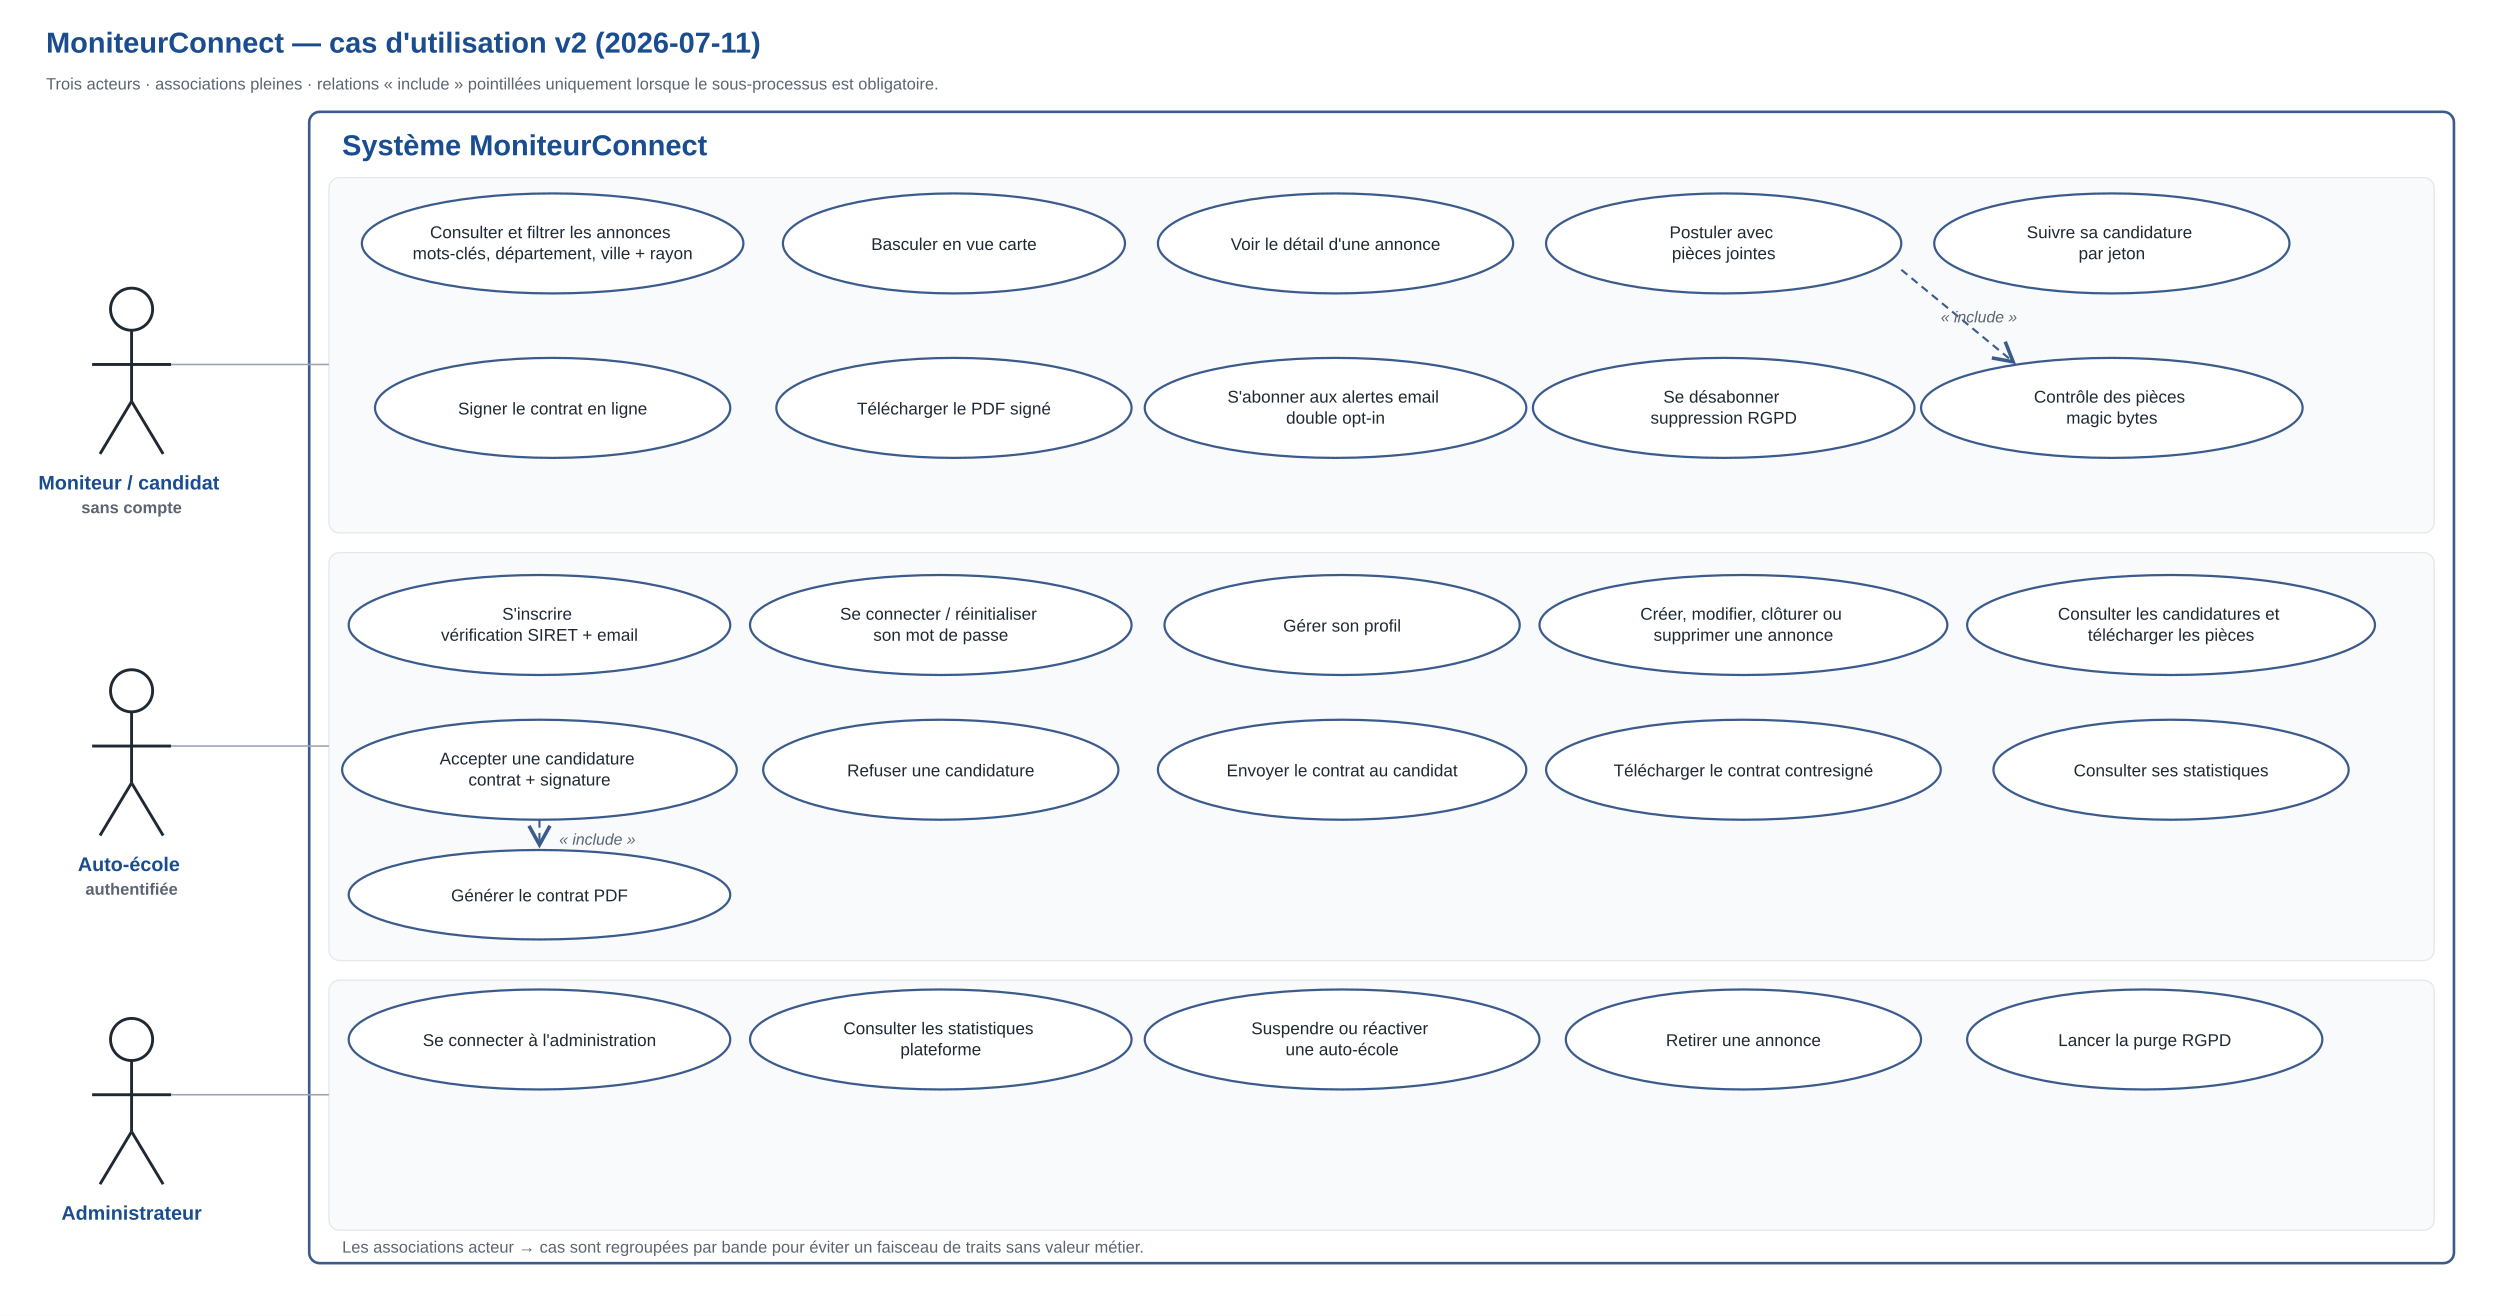
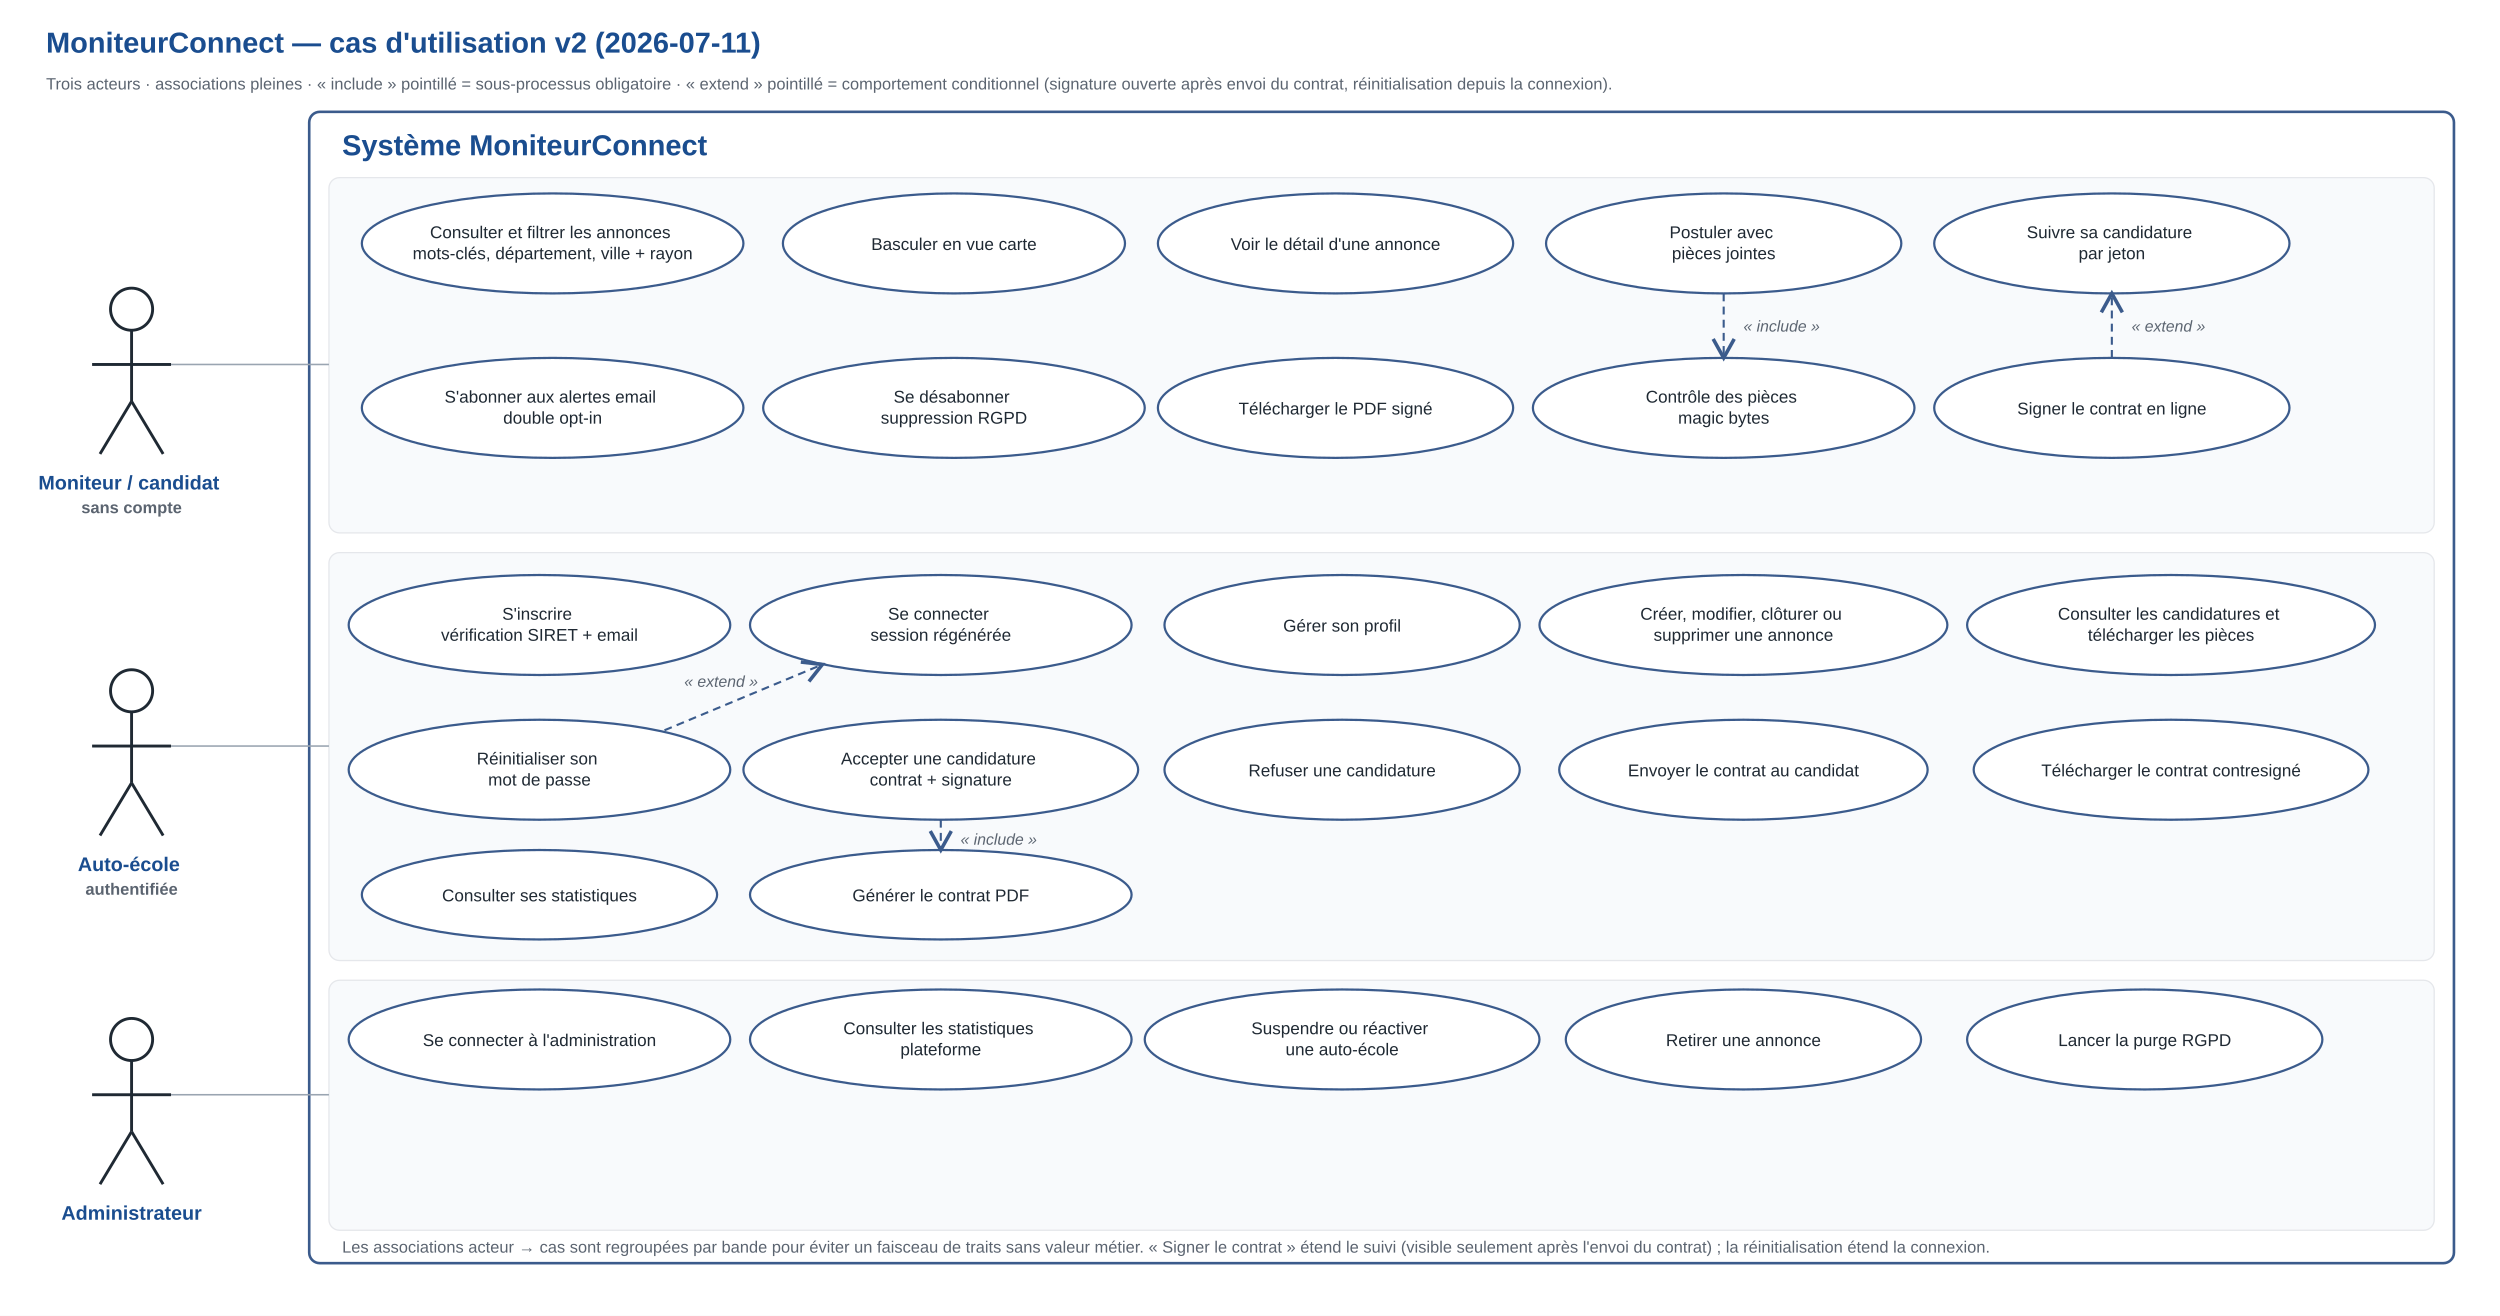
<svg xmlns="http://www.w3.org/2000/svg" viewBox="0 0 1900 1000" font-family="Segoe UI, Arial, sans-serif">
  <defs>
    <marker id="open" markerWidth="14" markerHeight="14" refX="11" refY="6" orient="auto">
      <path d="M2,1 L11,6 L2,11" fill="none" stroke="#3b5b8c" stroke-width="1.7" />
    </marker>
  </defs>
  <style>
    .titre{fill:#1a4d8f;font-size:22px;font-weight:700}.legende{fill:#5b6470;font-size:12.5px}.sys{fill:none;stroke:#3b5b8c;stroke-width:2}
    .bande{fill:#f8fafc;stroke:#e5e7eb}.uc ellipse{fill:#fff;stroke:#3b5b8c;stroke-width:1.7}.uc text{fill:#1f2933;font-size:13px}
    .acteur circle,.acteur line{stroke:#1f2933;stroke-width:2.2;fill:none}.acteur text{fill:#1a4d8f;font-size:15px;font-weight:700}
    .assoc{stroke:#9aa5b1;stroke-width:1.2}.include{stroke:#3b5b8c;stroke-width:1.6;stroke-dasharray:6 4;marker-end:url(#open)}.inclabel{fill:#5b6470;font-size:12px;font-style:italic}
  </style>
  <rect width="1900" height="1000" fill="#fff" />
  <text x="35" y="40" class="titre">MoniteurConnect — cas d'utilisation v2 (2026-07-11)</text>
-   <text x="35" y="68" class="legende">Trois acteurs · associations pleines · relations « include » pointillées uniquement lorsque le sous-processus est obligatoire.</text>
+   <text x="35" y="68" class="legende">Trois acteurs · associations pleines · « include » pointillé = sous-processus obligatoire · « extend » pointillé = comportement conditionnel (signature ouverte après envoi du contrat, réinitialisation depuis la connexion).</text>
  <rect x="235" y="85" width="1630" height="875" rx="8" class="sys" />
  <text x="260" y="118" class="titre">Système MoniteurConnect</text>
  <rect x="250" y="135" width="1600" height="270" rx="8" class="bande" />
  <rect x="250" y="420" width="1600" height="310" rx="8" class="bande" />
  <rect x="250" y="745" width="1600" height="190" rx="8" class="bande" />
  <g class="acteur">
    <circle cx="100" cy="235" r="16" />
    <line x1="100" y1="251" x2="100" y2="305" />
    <line x1="70" y1="277" x2="130" y2="277" />
    <line x1="100" y1="305" x2="76" y2="345" />
    <line x1="100" y1="305" x2="124" y2="345" />
    <text x="100" y="372" text-anchor="middle">
      <tspan x="100">Moniteur / candidat</tspan>
      <tspan x="100" dy="18" class="legende">sans compte</tspan>
    </text>
  </g>
  <g class="acteur">
    <circle cx="100" cy="525" r="16" />
    <line x1="100" y1="541" x2="100" y2="595" />
    <line x1="70" y1="567" x2="130" y2="567" />
    <line x1="100" y1="595" x2="76" y2="635" />
    <line x1="100" y1="595" x2="124" y2="635" />
    <text x="100" y="662" text-anchor="middle">
      <tspan x="100">Auto-école</tspan>
      <tspan x="100" dy="18" class="legende">authentifiée</tspan>
    </text>
  </g>
  <g class="acteur">
    <circle cx="100" cy="790" r="16" />
    <line x1="100" y1="806" x2="100" y2="860" />
    <line x1="70" y1="832" x2="130" y2="832" />
    <line x1="100" y1="860" x2="76" y2="900" />
    <line x1="100" y1="860" x2="124" y2="900" />
    <text x="100" y="927" text-anchor="middle">Administrateur</text>
  </g>
  <path d="M130 277H250 M130 567H250 M130 832H250" class="assoc" />
  <g class="uc" text-anchor="middle">
    <ellipse cx="420" cy="185" rx="145" ry="38" />
    <text x="420" y="181">
      <tspan x="420">Consulter et filtrer les annonces</tspan>
      <tspan x="420" dy="16">mots-clés, département, ville + rayon</tspan>
    </text>
    <ellipse cx="725" cy="185" rx="130" ry="38" />
    <text x="725" y="190">Basculer en vue carte</text>
    <ellipse cx="1015" cy="185" rx="135" ry="38" />
    <text x="1015" y="190">Voir le détail d'une annonce</text>
    <ellipse cx="1310" cy="185" rx="135" ry="38" />
    <text x="1310" y="181">
      <tspan x="1310">Postuler avec</tspan>
      <tspan x="1310" dy="16">pièces jointes</tspan>
    </text>
    <ellipse cx="1605" cy="185" rx="135" ry="38" />
    <text x="1605" y="181">
      <tspan x="1605">Suivre sa candidature</tspan>
      <tspan x="1605" dy="16">par jeton</tspan>
    </text>
-     <ellipse cx="420" cy="310" rx="135" ry="38" />
-     <text x="420" y="315">Signer le contrat en ligne</text>
-     <ellipse cx="725" cy="310" rx="135" ry="38" />
-     <text x="725" y="315">Télécharger le PDF signé</text>
-     <ellipse cx="1015" cy="310" rx="145" ry="38" />
-     <text x="1015" y="306">
-       <tspan x="1015">S'abonner aux alertes email</tspan>
-       <tspan x="1015" dy="16">double opt-in</tspan>
+     <ellipse cx="420" cy="310" rx="145" ry="38" />
+     <text x="420" y="306">
+       <tspan x="420">S'abonner aux alertes email</tspan>
+       <tspan x="420" dy="16">double opt-in</tspan>
    </text>
+     <ellipse cx="725" cy="310" rx="145" ry="38" />
+     <text x="725" y="306">
+       <tspan x="725">Se désabonner</tspan>
+       <tspan x="725" dy="16">suppression RGPD</tspan>
+     </text>
+     <ellipse cx="1015" cy="310" rx="135" ry="38" />
+     <text x="1015" y="315">Télécharger le PDF signé</text>
    <ellipse cx="1310" cy="310" rx="145" ry="38" />
    <text x="1310" y="306">
-       <tspan x="1310">Se désabonner</tspan>
-       <tspan x="1310" dy="16">suppression RGPD</tspan>
+       <tspan x="1310">Contrôle des pièces</tspan>
+       <tspan x="1310" dy="16">magic bytes</tspan>
    </text>
-     <ellipse cx="1605" cy="310" rx="145" ry="38" />
-     <text x="1605" y="306">
-       <tspan x="1605">Contrôle des pièces</tspan>
-       <tspan x="1605" dy="16">magic bytes</tspan>
-     </text>
+     <ellipse cx="1605" cy="310" rx="135" ry="38" />
+     <text x="1605" y="315">Signer le contrat en ligne</text>
    <ellipse cx="410" cy="475" rx="145" ry="38" />
    <text x="410" y="471">
      <tspan x="410">S'inscrire</tspan>
      <tspan x="410" dy="16">vérification SIRET + email</tspan>
    </text>
    <ellipse cx="715" cy="475" rx="145" ry="38" />
    <text x="715" y="471">
-       <tspan x="715">Se connecter / réinitialiser</tspan>
-       <tspan x="715" dy="16">son mot de passe</tspan>
+       <tspan x="715">Se connecter</tspan>
+       <tspan x="715" dy="16">session régénérée</tspan>
    </text>
    <ellipse cx="1020" cy="475" rx="135" ry="38" />
    <text x="1020" y="480">Gérer son profil</text>
    <ellipse cx="1325" cy="475" rx="155" ry="38" />
    <text x="1325" y="471">
      <tspan x="1325">Créer, modifier, clôturer ou</tspan>
      <tspan x="1325" dy="16">supprimer une annonce</tspan>
    </text>
    <ellipse cx="1650" cy="475" rx="155" ry="38" />
    <text x="1650" y="471">
      <tspan x="1650">Consulter les candidatures et</tspan>
      <tspan x="1650" dy="16">télécharger les pièces</tspan>
    </text>
-     <ellipse cx="410" cy="585" rx="150" ry="38" />
+     <ellipse cx="410" cy="585" rx="145" ry="38" />
    <text x="410" y="581">
-       <tspan x="410">Accepter une candidature</tspan>
-       <tspan x="410" dy="16">contrat + signature</tspan>
+       <tspan x="410">Réinitialiser son</tspan>
+       <tspan x="410" dy="16">mot de passe</tspan>
    </text>
-     <ellipse cx="715" cy="585" rx="135" ry="38" />
-     <text x="715" y="590">Refuser une candidature</text>
-     <ellipse cx="1020" cy="585" rx="140" ry="38" />
-     <text x="1020" y="590">Envoyer le contrat au candidat</text>
-     <ellipse cx="1325" cy="585" rx="150" ry="38" />
-     <text x="1325" y="590">Télécharger le contrat contresigné</text>
-     <ellipse cx="1650" cy="585" rx="135" ry="38" />
-     <text x="1650" y="590">Consulter ses statistiques</text>
-     <ellipse cx="410" cy="680" rx="145" ry="34" />
-     <text x="410" y="685">Générer le contrat PDF</text>
+     <ellipse cx="715" cy="585" rx="150" ry="38" />
+     <text x="715" y="581">
+       <tspan x="715">Accepter une candidature</tspan>
+       <tspan x="715" dy="16">contrat + signature</tspan>
+     </text>
+     <ellipse cx="1020" cy="585" rx="135" ry="38" />
+     <text x="1020" y="590">Refuser une candidature</text>
+     <ellipse cx="1325" cy="585" rx="140" ry="38" />
+     <text x="1325" y="590">Envoyer le contrat au candidat</text>
+     <ellipse cx="1650" cy="585" rx="150" ry="38" />
+     <text x="1650" y="590">Télécharger le contrat contresigné</text>
+     <ellipse cx="410" cy="680" rx="135" ry="34" />
+     <text x="410" y="685">Consulter ses statistiques</text>
+     <ellipse cx="715" cy="680" rx="145" ry="34" />
+     <text x="715" y="685">Générer le contrat PDF</text>
    <ellipse cx="410" cy="790" rx="145" ry="38" />
    <text x="410" y="795">Se connecter à l'administration</text>
    <ellipse cx="715" cy="790" rx="145" ry="38" />
    <text x="715" y="786">
      <tspan x="715">Consulter les statistiques</tspan>
      <tspan x="715" dy="16">plateforme</tspan>
    </text>
    <ellipse cx="1020" cy="790" rx="150" ry="38" />
    <text x="1020" y="786">
      <tspan x="1020">Suspendre ou réactiver</tspan>
      <tspan x="1020" dy="16">une auto-école</tspan>
    </text>
    <ellipse cx="1325" cy="790" rx="135" ry="38" />
    <text x="1325" y="795">Retirer une annonce</text>
    <ellipse cx="1630" cy="790" rx="135" ry="38" />
    <text x="1630" y="795">Lancer la purge RGPD</text>
  </g>
-   <path d="M1445 205L1530 275" class="include" />
-   <text x="1475" y="245" class="inclabel">« include »</text>
-   <path d="M410 623V642" class="include" />
-   <text x="425" y="642" class="inclabel">« include »</text>
-   <text x="260" y="952" class="legende">Les associations acteur → cas sont regroupées par bande pour éviter un faisceau de traits sans valeur métier.</text>
+   <path d="M1310 223V272" class="include" />
+   <text x="1325" y="252" class="inclabel">« include »</text>
+   <path d="M1605 272V223" class="include" />
+   <text x="1620" y="252" class="inclabel">« extend »</text>
+   <path d="M505 555L625 505" class="include" />
+   <text x="520" y="522" class="inclabel">« extend »</text>
+   <path d="M715 623V646" class="include" />
+   <text x="730" y="642" class="inclabel">« include »</text>
+   <text x="260" y="952" class="legende">Les associations acteur → cas sont regroupées par bande pour éviter un faisceau de traits sans valeur métier. « Signer le contrat » étend le suivi (visible seulement après l'envoi du contrat) ; la réinitialisation étend la connexion.</text>
</svg>
